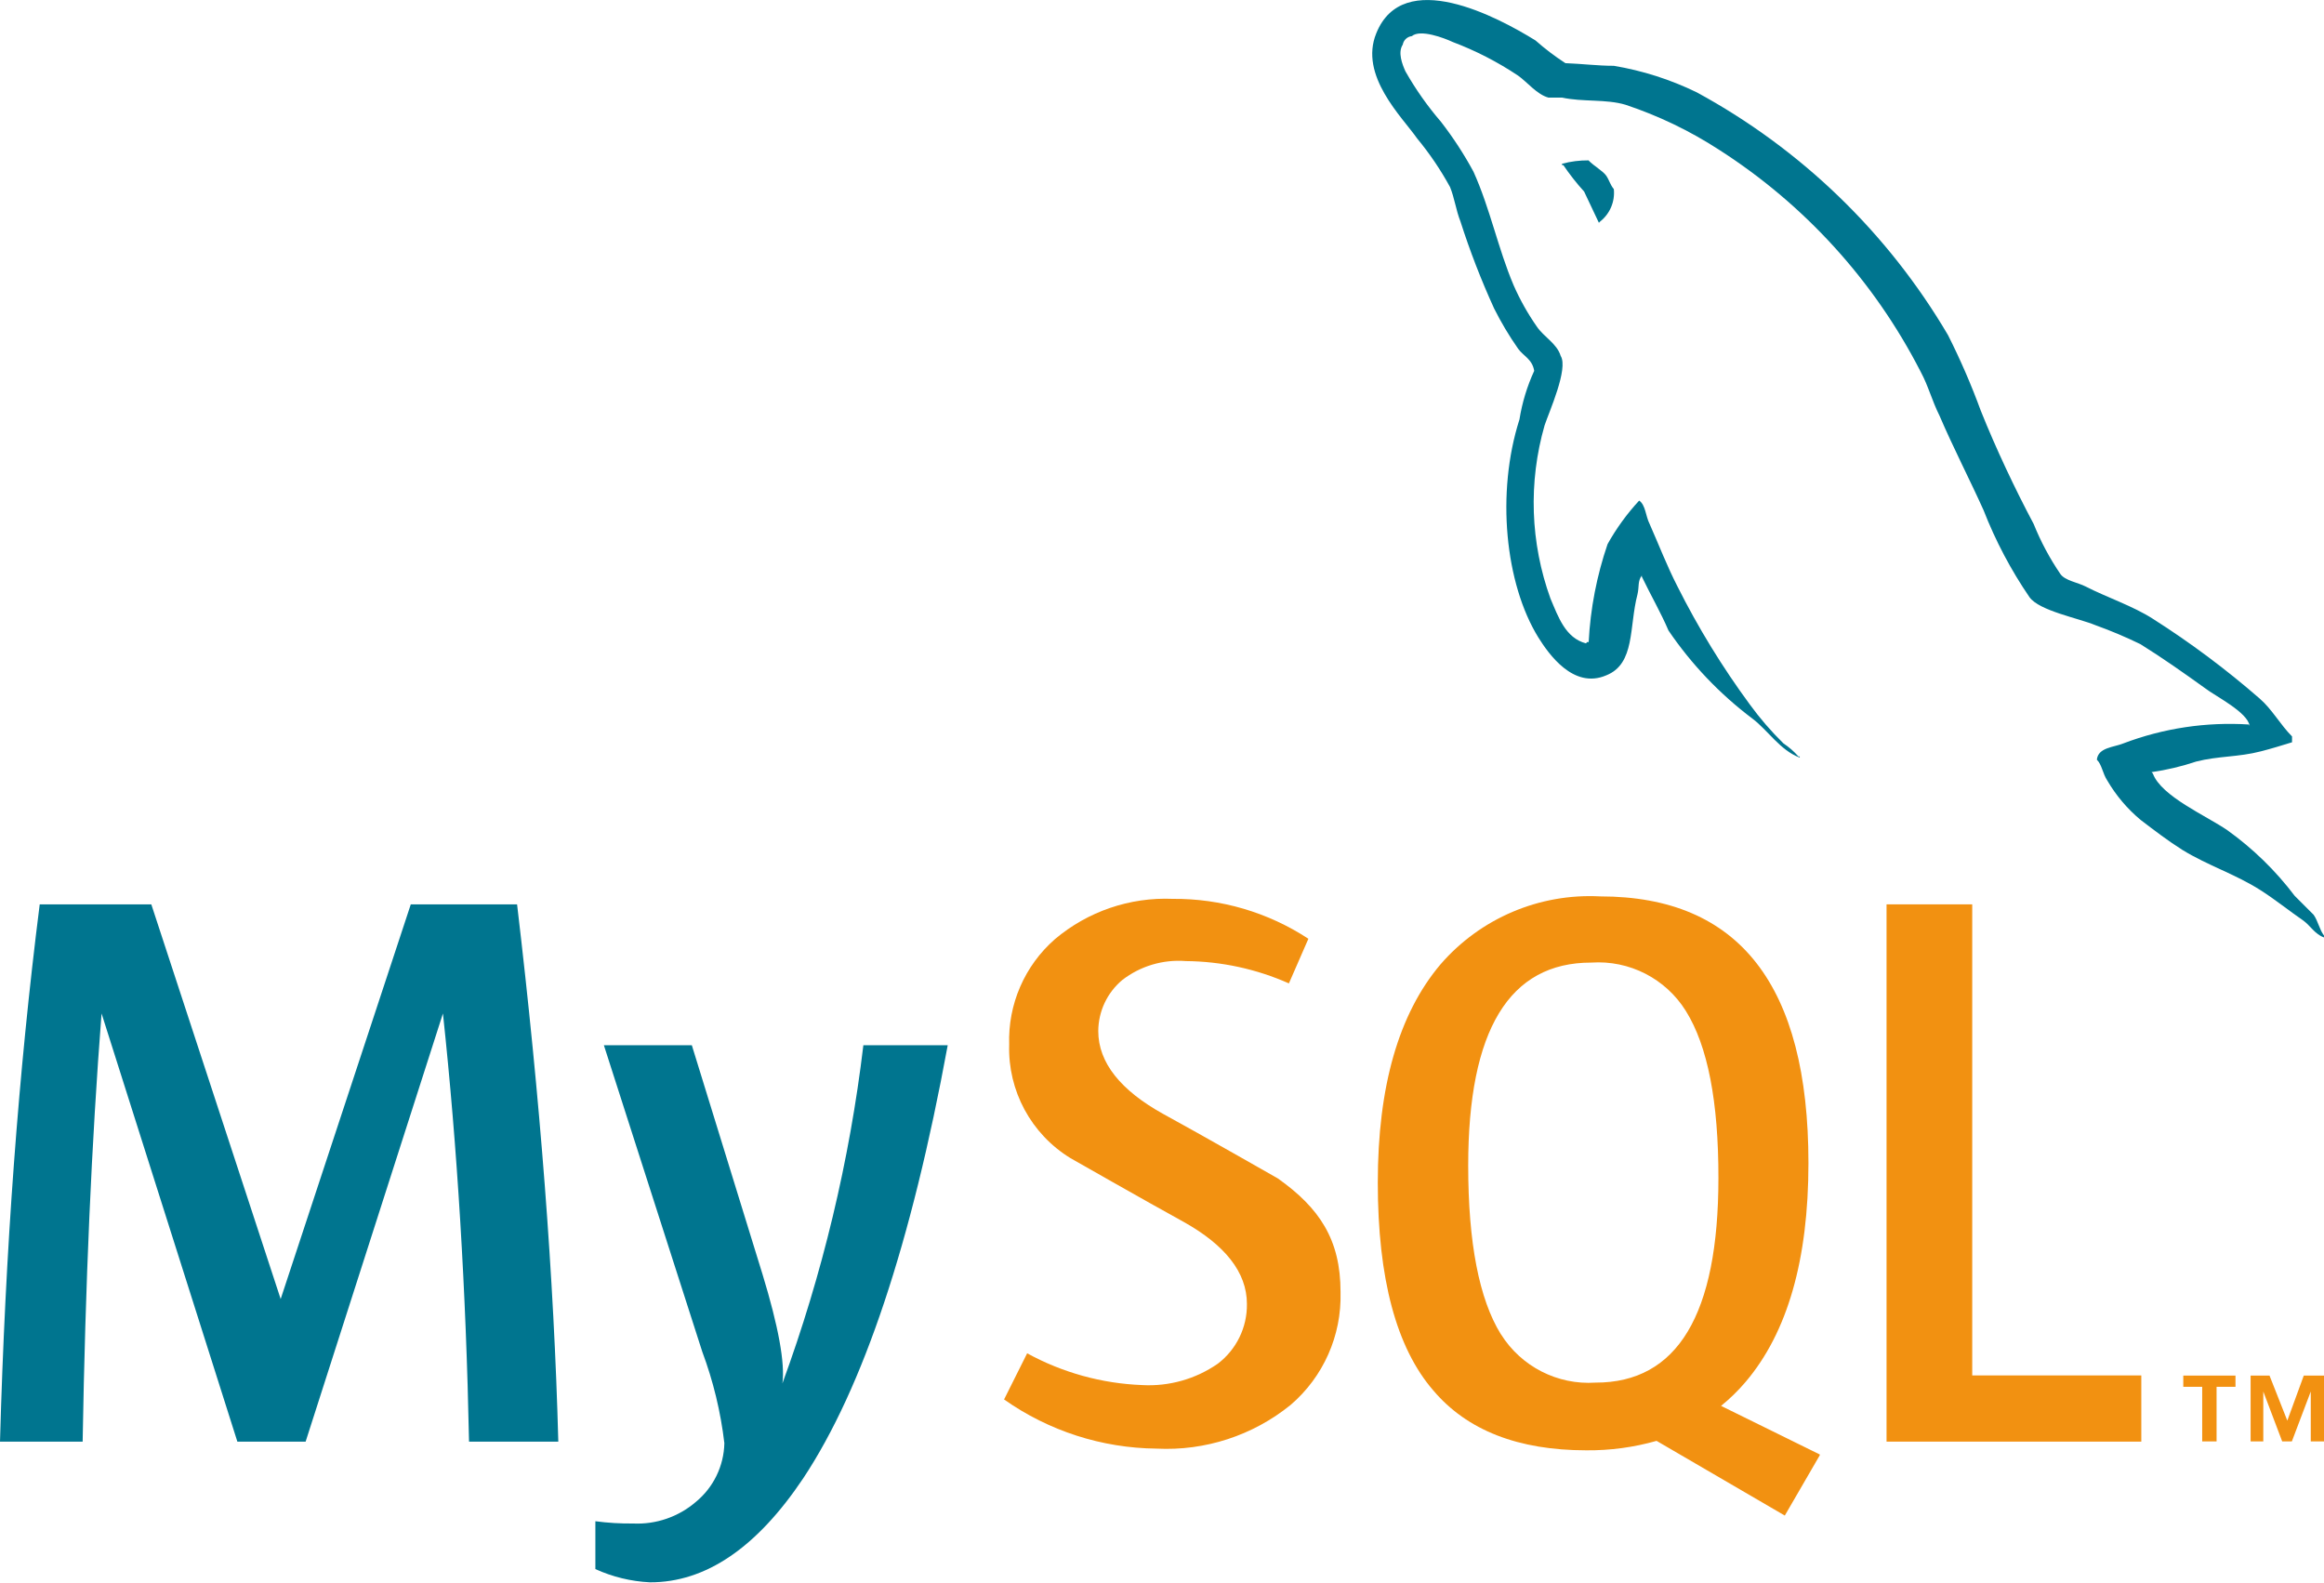
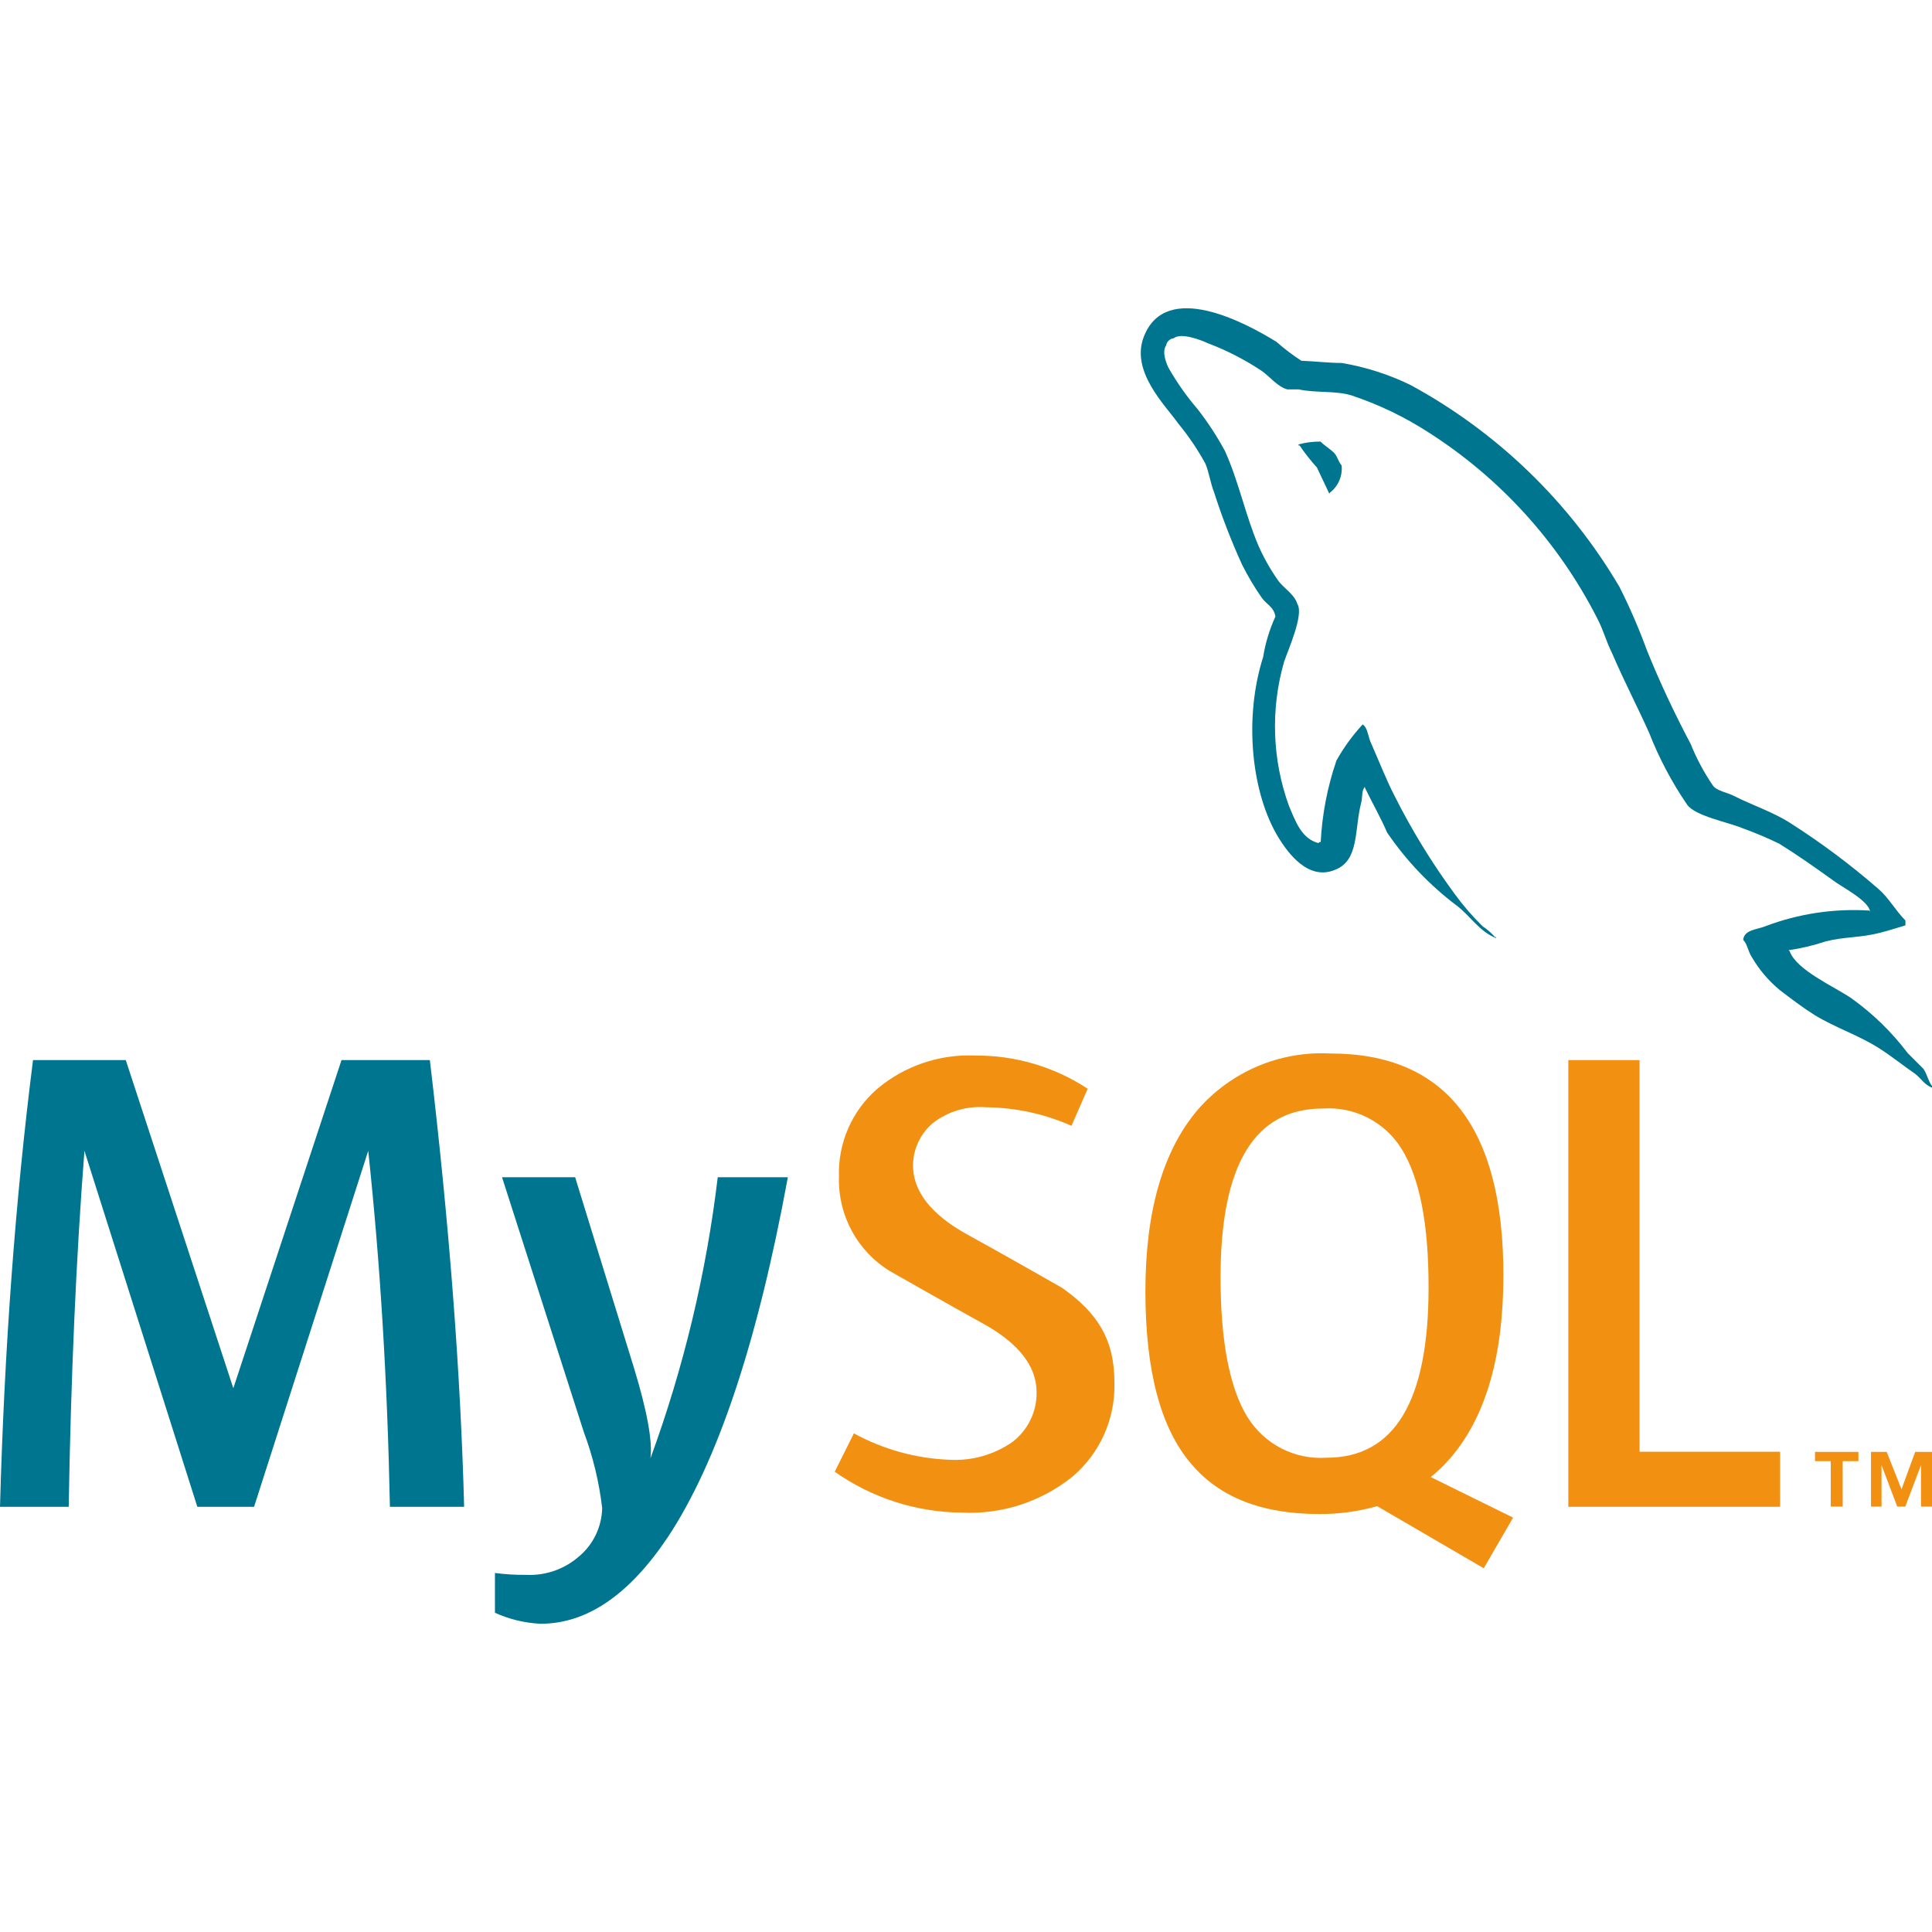
- <svg xmlns="http://www.w3.org/2000/svg" id="Layer_1" data-name="Layer 1" viewBox="0 0 122.88 83.67">
+ <svg xmlns="http://www.w3.org/2000/svg" id="Layer_1" data-name="Layer 1" viewBox="0 0 122.88 83.67" width="100" height="100">
  <defs>
-     <style>.cls-1,.cls-4{fill:#00758f;}.cls-2,.cls-3{fill:#f29111;}.cls-3,.cls-4{fill-rule:evenodd;}</style>
+     <style>
+ 								.cls-1,
+ 								.cls-4 {
+ 									fill: #00758f;
+ 								}
+ 
+ 								.cls-2,
+ 								.cls-3 {
+ 									fill: #f29111;
+ 								}
+ 
+ 								.cls-3,
+ 								.cls-4 {
+ 									fill-rule: evenodd;
+ 								}
+ 							</style>
  </defs>
  <path class="cls-1" d="M29.54,76.23H24.8q-.24-12-1.38-22.64h0L16.16,76.23H12.55L5.37,53.59h0q-.79,10.19-1,22.64H0Q.42,61.08,2.1,47.82H8l6.84,20.87h0l6.88-20.87h5.62q1.84,15.52,2.18,28.41Zm0,0Z" />
  <path class="cls-1" d="M50.11,55.27Q47.22,71,42.47,78.17q-3.69,5.51-8.1,5.5a7.89,7.89,0,0,1-2.89-.7V80.44a14.05,14.05,0,0,0,2,.12,4.74,4.74,0,0,0,3.31-1.14,4.13,4.13,0,0,0,1.51-3.11,20.77,20.77,0,0,0-1.17-4.84l-5.2-16.2h4.65l3.74,12.12q1.26,4.13,1.05,5.76a79.31,79.31,0,0,0,4.28-17.88Zm0,0Z" />
  <path class="cls-2" d="M70.88,68.35a7.56,7.56,0,0,1-2.64,5.94,10.42,10.42,0,0,1-7.09,2.31A14.22,14.22,0,0,1,53.09,74l1.22-2.44a13.76,13.76,0,0,0,6.08,1.68,6.39,6.39,0,0,0,4-1.13,3.9,3.9,0,0,0,1.54-3.16c0-1.68-1.17-3.12-3.33-4.33-2-1.1-6-3.38-6-3.38a6.79,6.79,0,0,1-3.24-6,7.09,7.09,0,0,1,2.42-5.58,9.06,9.06,0,0,1,6.23-2.13,12.87,12.87,0,0,1,7.17,2.11L68.15,52a13.74,13.74,0,0,0-5.45-1.18,4.87,4.87,0,0,0-3.36,1,3.55,3.55,0,0,0-1.27,2.7c0,1.68,1.2,3.14,3.41,4.37,2,1.09,6.08,3.42,6.08,3.42,2.22,1.57,3.32,3.25,3.32,6Zm0,0Z" />
  <path class="cls-3" d="M79.35,70.54c-1.14-1.85-1.72-4.82-1.72-8.91q0-10.74,6.51-10.73a5.45,5.45,0,0,1,5,2.56q1.73,2.77,1.72,8.84,0,10.82-6.5,10.81a5.47,5.47,0,0,1-5-2.56Zm16.87,6.37L91,74.34a9.72,9.72,0,0,0,1.3-1.27q3.32-3.91,3.32-11.57,0-14.1-11-14.1A10.44,10.44,0,0,0,76.16,51q-3.31,3.92-3.31,11.53t2.94,11c1.78,2.1,4.48,3.16,8.09,3.16a13.16,13.16,0,0,0,3.71-.5l6.78,3.95,1.85-3.19Zm0,0Z" />
  <polygon class="cls-2" points="113.22 76.23 99.75 76.23 99.75 47.82 104.28 47.82 104.28 72.73 113.22 72.73 113.22 76.23 113.22 76.23" />
  <path class="cls-2" d="M116.45,76.22h.75V73.33h1v-.59h-2.76v.59h1v2.89Zm5.72,0h.71V72.74h-1.07l-.87,2.38L120,72.74h-1v3.48h.67V73.58h0l1,2.64h.51l1-2.64v2.64Zm0,0Z" />
  <path class="cls-4" d="M118.91,38.31a15.86,15.86,0,0,0-6.64,1c-.51.21-1.33.21-1.4.86.27.27.3.72.55,1.1a7.87,7.87,0,0,0,1.77,2.09c.72.55,1.44,1.1,2.2,1.58,1.33.82,2.84,1.3,4.13,2.13.76.48,1.51,1.09,2.27,1.61.37.27.61.72,1.09.89v-.1c-.24-.31-.31-.76-.55-1.1l-1-1a16.49,16.49,0,0,0-3.56-3.47c-1.1-.76-3.5-1.79-3.94-3l-.07-.07a13.51,13.51,0,0,0,2.36-.56c1.17-.3,2.23-.23,3.42-.54.55-.14,1.1-.31,1.65-.48v-.31c-.62-.62-1.06-1.44-1.71-2a46.9,46.9,0,0,0-5.65-4.22c-1.06-.68-2.43-1.13-3.56-1.71-.41-.21-1.09-.31-1.33-.66a13.87,13.87,0,0,1-1.41-2.64c-1-1.88-2-4-2.8-6A37.42,37.42,0,0,0,103,17.72,34.56,34.56,0,0,0,89.71,4.88a16.08,16.08,0,0,0-4.38-1.4c-.85,0-1.71-.11-2.56-.14a13.4,13.4,0,0,1-1.58-1.2c-2-1.24-7-3.91-8.42-.38C71.85,4,74.14,6.19,74.93,7.32a16.35,16.35,0,0,1,1.74,2.57c.24.59.31,1.21.55,1.82A41.7,41.7,0,0,0,79,16.31a16.86,16.86,0,0,0,1.27,2.13c.27.38.75.55.85,1.17a9.9,9.9,0,0,0-.78,2.57c-1.24,3.88-.76,8.68,1,11.53.54.86,1.85,2.75,3.59,2,1.54-.61,1.2-2.57,1.65-4.28.1-.42,0-.69.23-1v.06c.48,1,1,1.89,1.41,2.85A19.65,19.65,0,0,0,92.66,38c.82.62,1.47,1.68,2.5,2.06V40h-.07a4,4,0,0,0-.79-.69,16.31,16.31,0,0,1-1.78-2.06A43.24,43.24,0,0,1,88.69,31c-.55-1.07-1-2.24-1.47-3.3-.21-.41-.21-1-.55-1.23A12,12,0,0,0,85,28.77a19,19,0,0,0-1,5.18c-.14,0-.07,0-.14.07-1.09-.28-1.47-1.41-1.88-2.37a14.85,14.85,0,0,1-.31-9.16c.24-.72,1.27-3,.85-3.67-.2-.66-.89-1-1.26-1.55a12.77,12.77,0,0,1-1.23-2.19c-.82-1.93-1.24-4.05-2.12-6a19.24,19.24,0,0,0-1.72-2.64,16.78,16.78,0,0,1-1.88-2.67c-.17-.38-.41-1-.14-1.41a.55.55,0,0,1,.48-.45c.45-.38,1.71.1,2.16.31A17.11,17.11,0,0,1,80.27,4c.48.34,1,1,1.6,1.16h.72c1.1.24,2.33.07,3.36.38a21.63,21.63,0,0,1,4.93,2.37,30.37,30.37,0,0,1,10.67,11.74c.42.78.59,1.51,1,2.33.72,1.68,1.61,3.4,2.33,5a22.85,22.85,0,0,0,2.43,4.6c.52.72,2.57,1.1,3.49,1.48a23.92,23.92,0,0,1,2.37,1c1.16.72,2.32,1.54,3.42,2.33.54.42,2.26,1.27,2.36,2Zm0,0Z" />
  <path class="cls-4" d="M84,8.48a5.2,5.2,0,0,0-1.41.18v.07h.07a12.56,12.56,0,0,0,1.1,1.4c.27.55.51,1.1.78,1.65l.07-.07A1.93,1.93,0,0,0,85.33,10c-.2-.24-.24-.48-.41-.72s-.65-.51-.92-.79Zm0,0Z" />
</svg>
